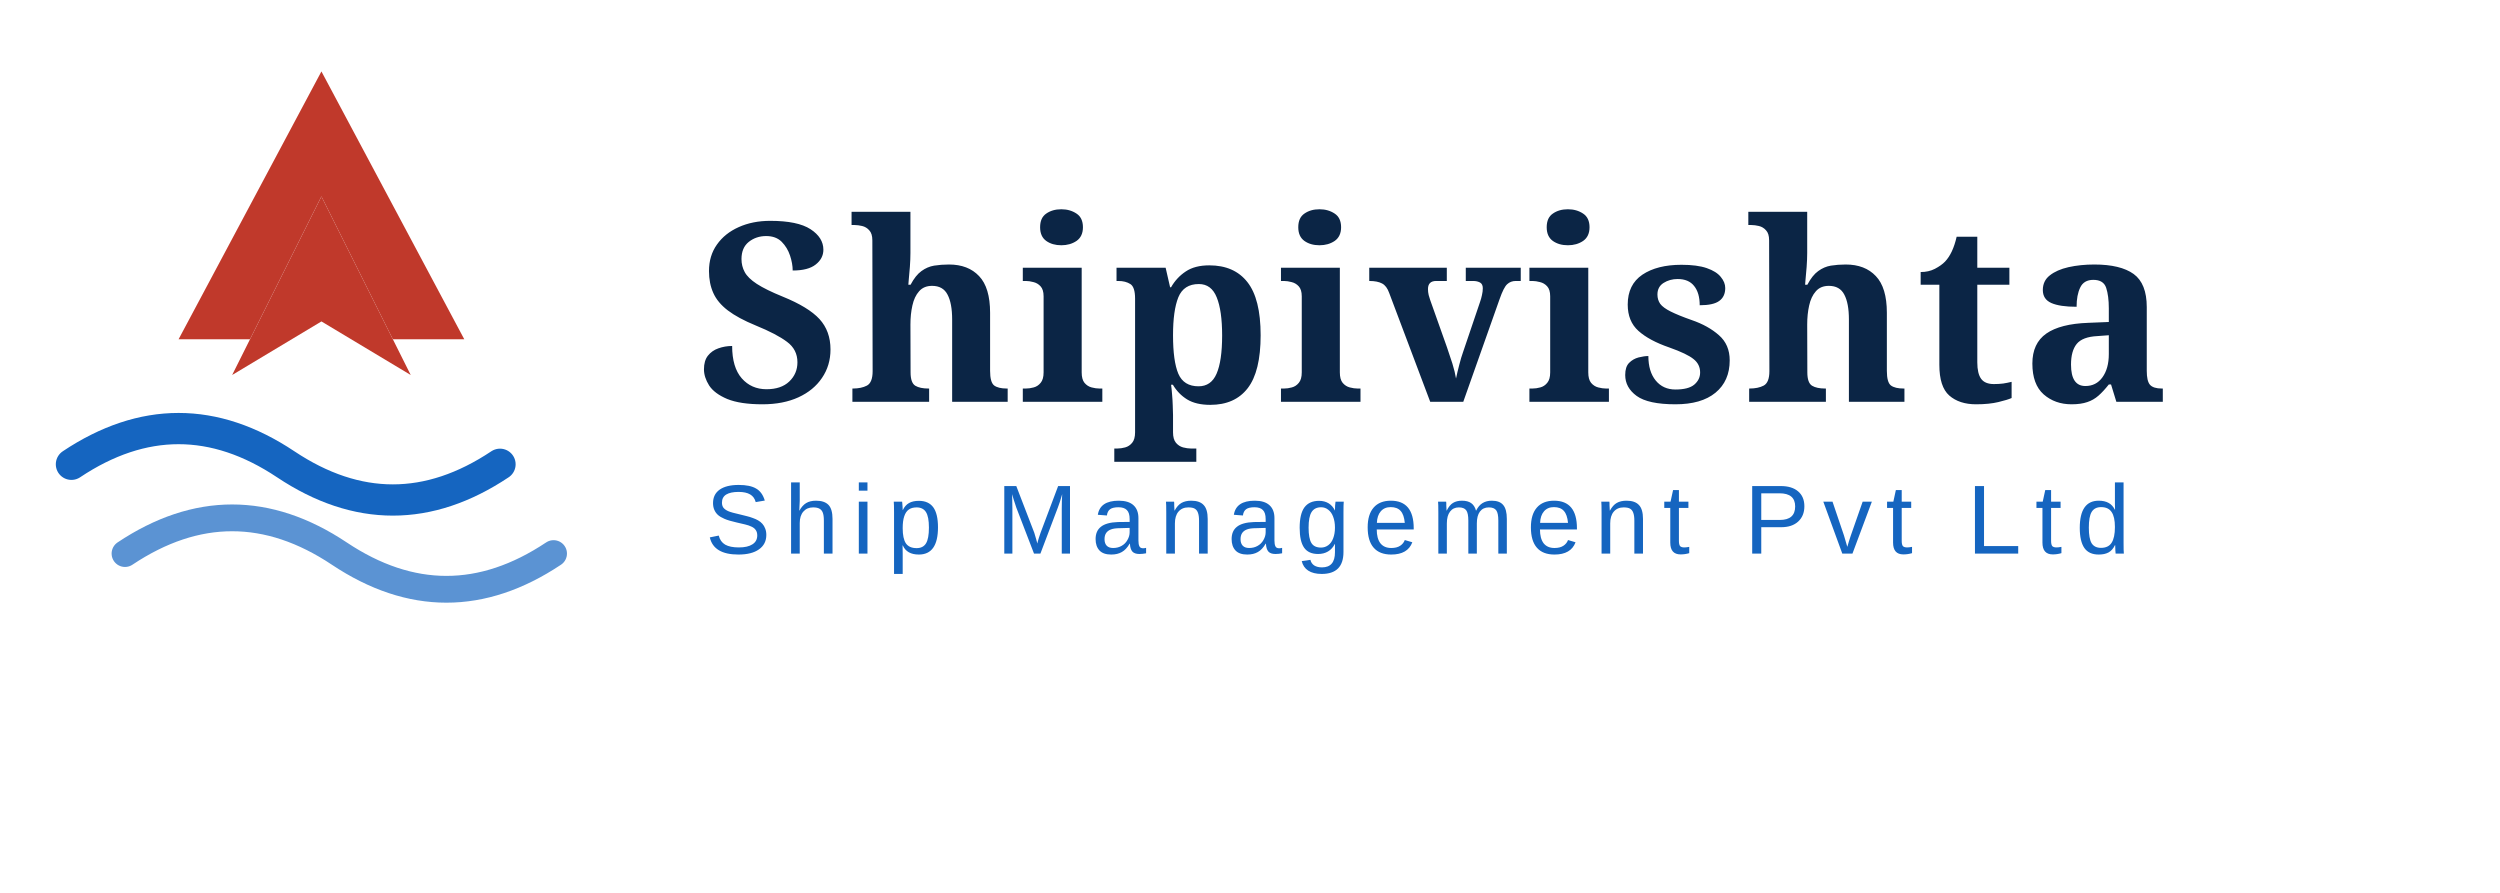
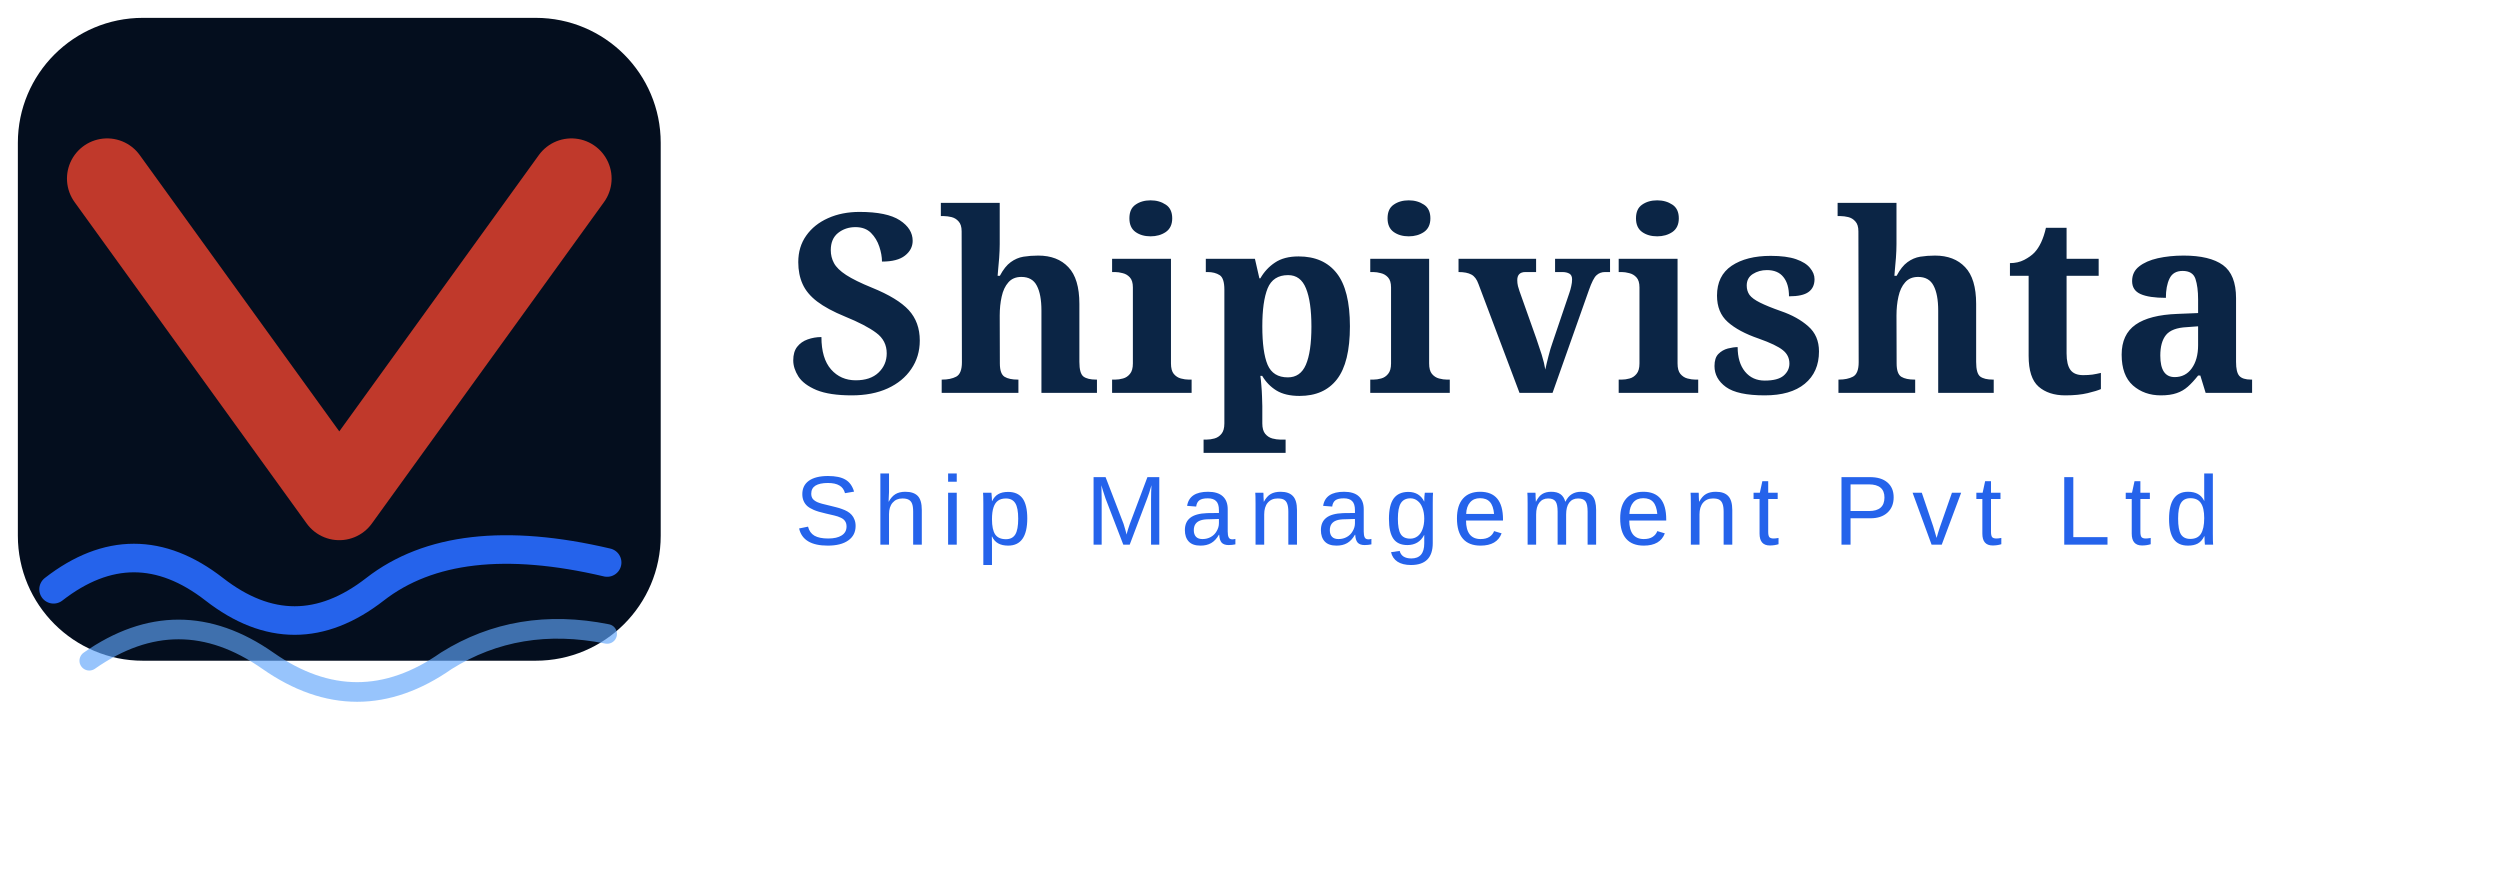
<svg xmlns="http://www.w3.org/2000/svg" viewBox="0 0 280 100" fill="none">
-   <polygon points="36,8 20,38 28,38 36,22 44,38 52,38" fill="#C0392B" />
-   <polygon points="36,22 26,42 36,36 46,42" fill="#C0392B" />
-   <path d="M8 52 Q20 44 32 52 Q44 60 56 52" stroke="#1565C0" stroke-width="3.5" stroke-linecap="round" fill="none" />
-   <path d="M14 62 Q26 54 38 62 Q50 70 62 62" stroke="#1565C0" stroke-width="3" stroke-linecap="round" fill="none" opacity="0.7" />
-   <text x="78" y="45" font-family="'Georgia', serif" font-size="28" font-weight="700" fill="#0B2545" letter-spacing="0.5">Shipivishta</text>
-   <text x="79" y="62" font-family="'Arial', sans-serif" font-size="11" fill="#1565C0" letter-spacing="1.5" font-weight="500">Ship Management Pvt Ltd</text>
+   <rect x="2" y="2" width="72" height="72" rx="14" fill="#040e1e" />
+   <polyline points="12,20 38,56 64,20" stroke="#C0392B" stroke-width="9" stroke-linecap="round" stroke-linejoin="round" fill="none" />
+   <path d="M6 66 Q15 59 24 66 Q33 73 42 66 Q51 59 68 63" stroke="#2563eb" stroke-width="3.2" stroke-linecap="round" fill="none" />
+   <path d="M10 74 Q20 67 30 74 Q40 81 50 74 Q58 69 68 71" stroke="#60a5fa" stroke-width="2.2" stroke-linecap="round" fill="none" opacity="0.65" />
+   <text x="88" y="44" font-family="Georgia, serif" font-size="28" font-weight="700" fill="#0B2545" letter-spacing="0.5">Shipivishta</text>
+   <text x="89" y="61" font-family="Arial, sans-serif" font-size="11" fill="#2563eb" letter-spacing="1.5" font-weight="500">Ship Management Pvt Ltd</text>
</svg>
